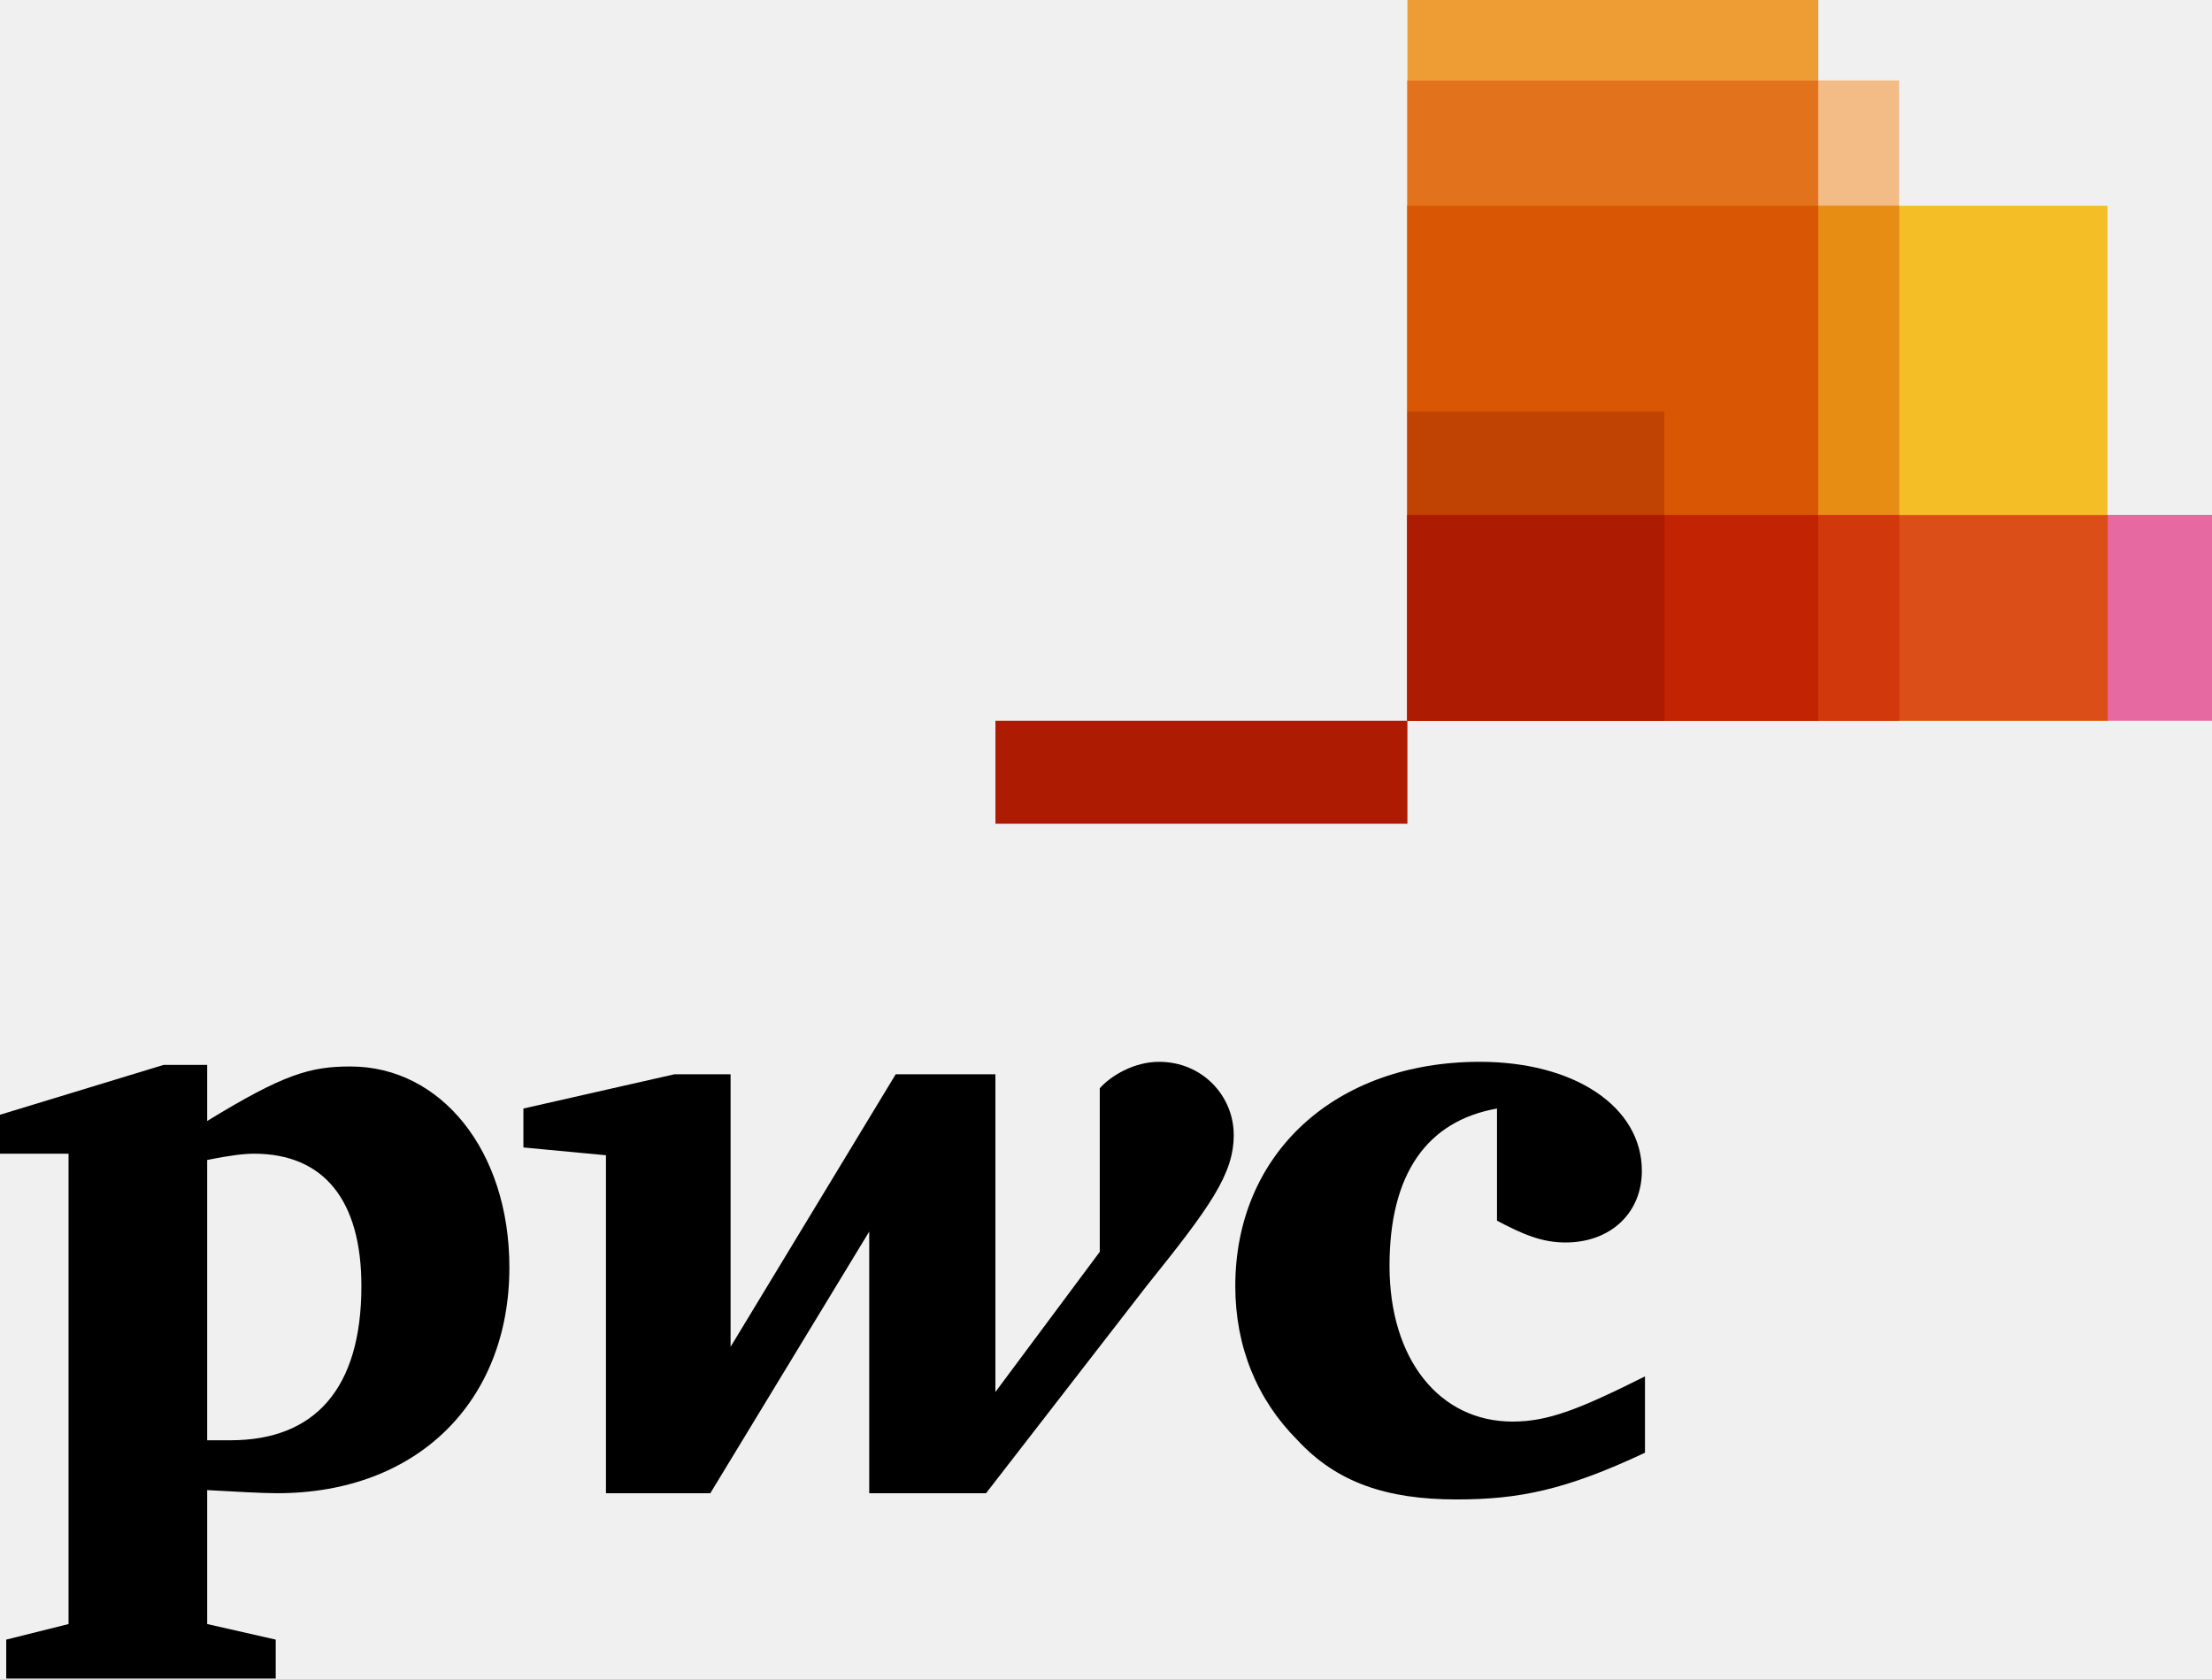
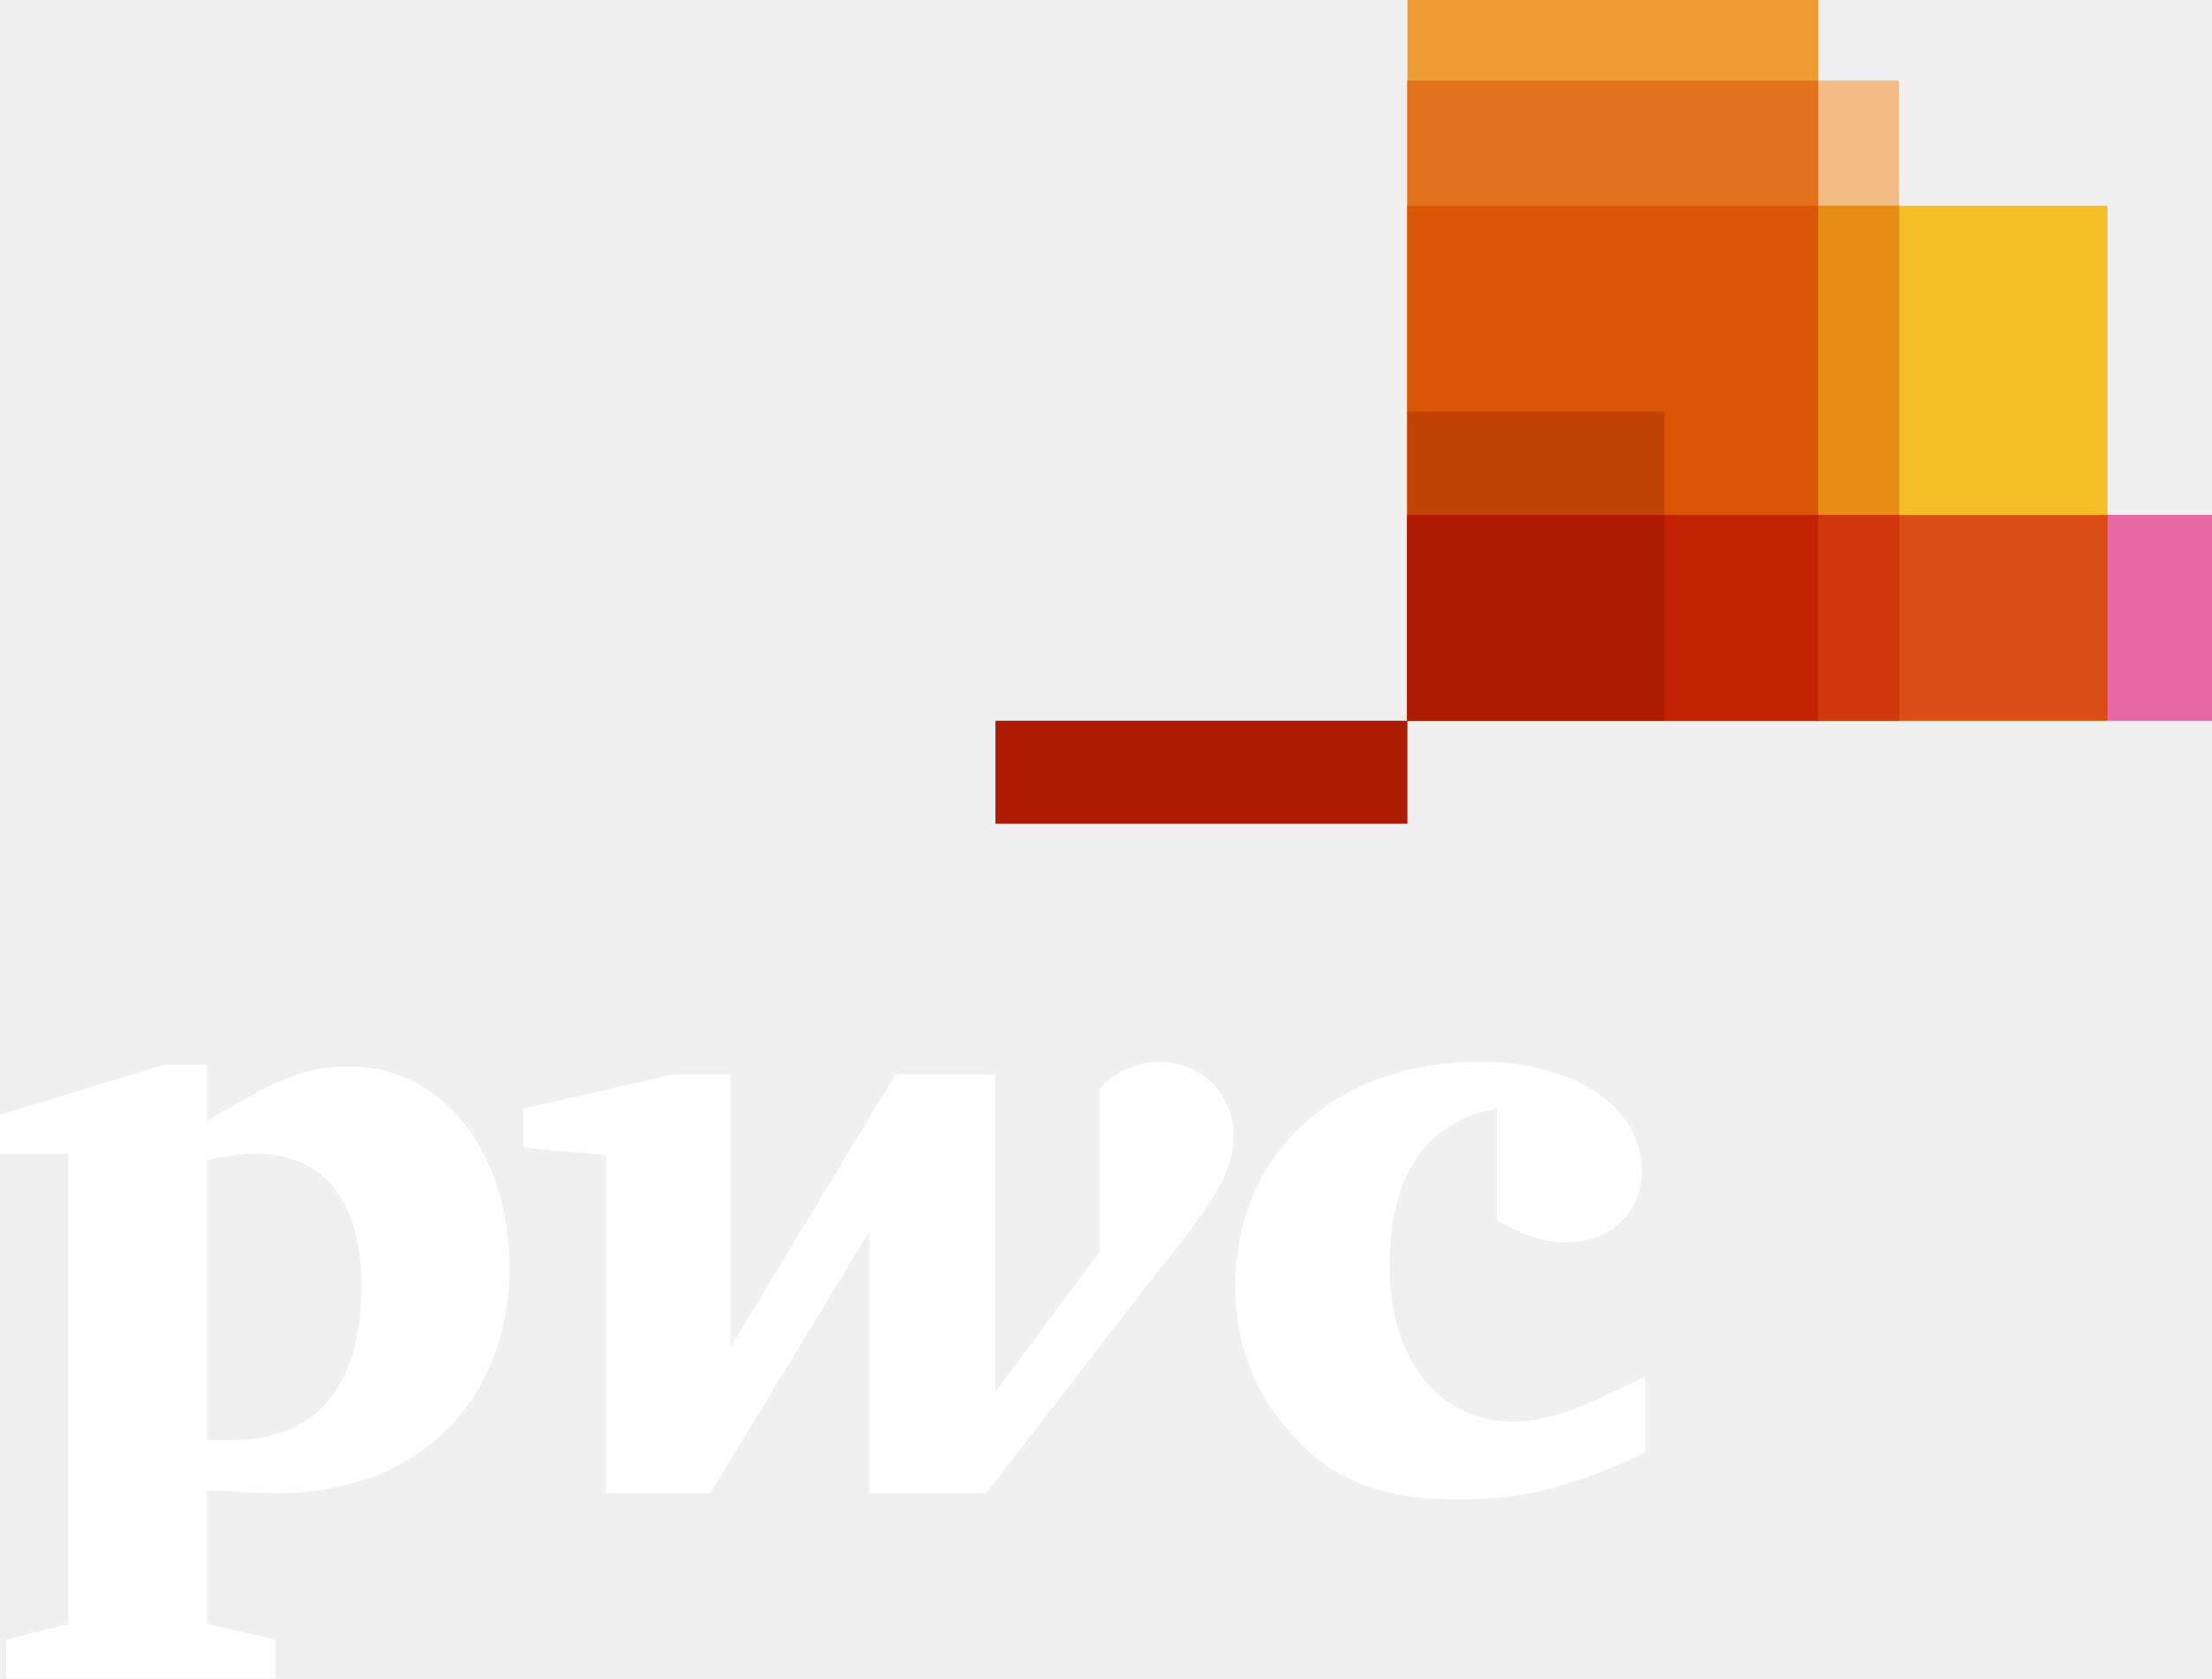
<svg xmlns="http://www.w3.org/2000/svg" version="1.1" width="1000" height="758.995" id="svg2">
  <defs id="defs4">
    <clipPath id="clipPath2940">
      <path d="m 104.072,244.53 13.958,0 0,-16.389 -13.958,0 0,16.389 z" id="path2942" />
    </clipPath>
    <clipPath id="clipPath2926">
      <path d="m 104.072,254.114 34.584,0 0,-25.973 -34.584,0 0,25.973 z" id="path2928" />
    </clipPath>
    <clipPath id="clipPath2912">
      <path d="m 104.072,263.695 21.122,0 0,-35.554 -21.122,0 0,35.554 z" id="path2914" />
    </clipPath>
    <clipPath id="clipPath2898">
      <path d="m 104.072,259.95 24.884,0 0,-31.809 -24.884,0 0,31.809 z" id="path2900" />
    </clipPath>
    <clipPath id="clipPath2884">
      <path d="m 104.072,239.726 39.448,0 0,-11.585 -39.448,0 0,11.585 z" id="path2886" />
    </clipPath>
    <clipPath id="clipPath2872">
      <path d="m 0,0 595.276,0 0,841.89 L 0,841.89 0,0 z" id="path2874" />
    </clipPath>
    <clipPath id="clipPath2852">
      <path d="m 39.118,37.134 28.126,0 0,26.954 -28.126,0 0,-26.954 z" id="path2854" />
    </clipPath>
    <clipPath id="clipPath4109">
      <path d="m 104.072,244.53 13.958,0 0,-16.389 -13.958,0 0,16.389 z" id="path4111" />
    </clipPath>
    <clipPath id="clipPath4095">
      <path d="m 104.072,254.114 34.584,0 0,-25.973 -34.584,0 0,25.973 z" id="path4097" />
    </clipPath>
    <clipPath id="clipPath4081">
      <path d="m 104.072,263.695 21.122,0 0,-35.554 -21.122,0 0,35.554 z" id="path4083" />
    </clipPath>
    <clipPath id="clipPath4067">
      <path d="m 104.072,259.95 24.884,0 0,-31.809 -24.884,0 0,31.809 z" id="path4069" />
    </clipPath>
    <clipPath id="clipPath4053">
      <path d="m 104.072,239.726 39.448,0 0,-11.585 -39.448,0 0,11.585 z" id="path4055" />
    </clipPath>
    <clipPath id="clipPath4041">
      <path d="m 0,0 595.276,0 0,841.89 L 0,841.89 0,0 z" id="path4043" />
    </clipPath>
    <clipPath id="clipPath4021">
      <path d="m 39.118,37.134 28.126,0 0,26.954 -28.126,0 0,-26.954 z" id="path4023" />
    </clipPath>
    <clipPath id="clipPath4041-7">
      <path d="m 0,0 595.276,0 0,841.89 L 0,841.89 0,0 z" id="path4043-1" />
    </clipPath>
    <clipPath id="clipPath4053-7">
      <path d="m 104.072,239.726 39.448,0 0,-11.585 -39.448,0 0,11.585 z" id="path4055-7" />
    </clipPath>
    <clipPath id="clipPath4067-7">
      <path d="m 104.072,259.95 24.884,0 0,-31.809 -24.884,0 0,31.809 z" id="path4069-7" />
    </clipPath>
    <clipPath id="clipPath4081-3">
      <path d="m 104.072,263.695 21.122,0 0,-35.554 -21.122,0 0,35.554 z" id="path4083-3" />
    </clipPath>
    <clipPath id="clipPath4095-5">
      <path d="m 104.072,254.114 34.584,0 0,-25.973 -34.584,0 0,25.973 z" id="path4097-9" />
    </clipPath>
    <clipPath id="clipPath4109-9">
      <path d="m 104.072,244.53 13.958,0 0,-16.389 -13.958,0 0,16.389 z" id="path4111-8" />
    </clipPath>
  </defs>
  <path d="m 1000,325.903 -363.735,0 0,-93.1 363.735,0 0,93.1 z" id="path4061" style="fill:#e669a2;fill-opacity:1;fill-rule:nonzero;stroke:none;color:#000000;marker:none;visibility:visible;display:inline;overflow:visible;enable-background:accumulate" />
  <path d="m 952.756,325.903 -316.491,0 0,-232.852 316.491,0 0,232.852 z" id="path4103" style="fill:#f3be26;fill-opacity:1;fill-rule:nonzero;stroke:none;color:#000000;marker:none;visibility:visible;display:inline;overflow:visible;enable-background:accumulate" />
  <path d="m 821.998,325.903 -185.734,0 0,-325.903 185.734,0 0,325.903 z" id="path4089" style="fill:#ee9c34;fill-opacity:1;fill-rule:nonzero;stroke:none;color:#000000;marker:none;visibility:visible;display:inline;overflow:visible;enable-background:accumulate" />
  <path d="m 858.539,325.903 -222.274,0 0,-289.537 222.274,0 0,289.537 z" id="path4075" style="fill:#f3bc87;fill-opacity:1;fill-rule:nonzero;stroke:none;color:#000000;marker:none;visibility:visible;display:inline;overflow:visible;enable-background:accumulate" />
  <path d="m 636.213,36.421 0,289.453 185.765,0 0,-289.453 -185.765,0 z" id="path4688" style="fill:#e3721c;fill-opacity:1;fill-rule:nonzero;stroke:none;color:#000000;marker:none;visibility:visible;display:inline;overflow:visible;enable-background:accumulate" />
  <path d="m 450.016,325.903 186.248,0 0,46.555 -186.248,0 0,-46.555 z" id="path4119" style="fill:#ad1b02;fill-opacity:1;fill-rule:nonzero;stroke:none;color:#000000;marker:none;visibility:visible;display:inline;overflow:visible;enable-background:accumulate" />
  <path d="m 636.213,93 0,232.873 222.432,0 0,-232.873 -222.432,0 z" id="path4698" style="fill:#e88d14;fill-opacity:1;fill-rule:nonzero;stroke:none;color:#000000;marker:none;visibility:visible;display:inline;overflow:visible;enable-background:accumulate" />
  <path d="m 636.213,93 0,232.873 185.765,0 0,-232.873 -185.765,0 z" id="path4693" style="fill:#d85604;fill-opacity:1;fill-rule:nonzero;stroke:none;color:#000000;marker:none;visibility:visible;display:inline;overflow:visible;enable-background:accumulate" />
  <path d="m 752.414,325.903 -116.149,0 0,-139.761 116.149,0 0,139.761 z" id="path4117" style="fill:#c14303;fill-opacity:1;fill-rule:nonzero;stroke:none;color:#000000;marker:none;visibility:visible;display:inline;overflow:visible;enable-background:accumulate" />
  <path d="m 636.213,232.87 0,93.004 316.65,0 0,-93.004 -316.65,0 z" id="path4713" style="fill:#db4e18;fill-opacity:1;fill-rule:nonzero;stroke:none;color:#000000;marker:none;visibility:visible;display:inline;overflow:visible;enable-background:accumulate" />
  <path d="m 636.213,232.87 0,93.004 222.432,0 0,-93.004 -222.432,0 z" id="path4708" style="fill:#d1390d;fill-opacity:1;fill-rule:nonzero;stroke:none;color:#000000;marker:none;visibility:visible;display:inline;overflow:visible;enable-background:accumulate" />
  <path d="m 636.213,232.87 0,93.004 185.765,0 0,-93.004 -185.765,0 z" id="path4703" style="fill:#c22303;fill-opacity:1;fill-rule:nonzero;stroke:none;color:#000000;marker:none;visibility:visible;display:inline;overflow:visible;enable-background:accumulate" />
  <path d="m 636.213,232.87 0,93.004 116.315,0 0,-93.004 -116.315,0 z" id="path4625" style="fill:#ad1b02;fill-opacity:1;fill-rule:nonzero;stroke:none;color:#000000;marker:none;visibility:visible;display:inline;overflow:visible;enable-background:accumulate" />
  <g transform="translate(-128.4989,323.7918)" id="g2925">
-     <path id="path2850" style="fill:#000000;fill-opacity:1;fill-rule:nonzero;stroke:none" d="m 805.259,177.456 c -31.69,5.634 -48.592,29.577 -48.592,71.127 0,42.254 22.535,70.423 55.634,70.423 16.197,0 30.282,-5.634 59.859,-20.423 0,34.507 0,34.507 0,34.507 -35.915,16.901 -57.042,21.127 -85.211,21.127 -31.69,0 -54.225,-7.746 -71.831,-26.761 -18.31,-18.31 -28.169,-42.254 -28.169,-69.718 0,-59.859 45.07,-101.408 110.563,-101.408 42.958,0 73.239,20.423 73.239,49.296 0,19.014 -14.085,32.394 -34.507,32.394 -10.563,0 -19.014,-3.521 -30.986,-9.859" />
-     <path id="path2852" style="fill:#000000;fill-opacity:1;fill-rule:nonzero;stroke:none" d="m 646.809,257.738 c 28.873,-35.915 39.437,-50.704 39.437,-68.31 0,-17.606 -14.085,-33.099 -33.803,-33.099 -11.268,0 -21.831,6.338 -26.761,11.972 0,73.944 0,73.944 0,73.944 -47.183,63.38 -47.183,63.38 -47.183,63.38 0,-143.662 0,-143.662 0,-143.662 -45.07,0 -45.07,0 -45.07,0 -74.648,123.239 -74.648,123.239 -74.648,123.239 0,-123.239 0,-123.239 0,-123.239 -25.352,0 -25.352,0 -25.352,0 -68.31,15.493 -68.31,15.493 -68.31,15.493 0,17.606 0,17.606 0,17.606 37.324,3.521 37.324,3.521 37.324,3.521 0,152.817 0,152.817 0,152.817 47.183,0 47.183,0 47.183,0 71.831,-118.31 71.831,-118.31 71.831,-118.31 0,118.31 0,118.31 0,118.31 52.817,0 52.817,0 52.817,0" />
-     <path id="path2862" style="fill:#000000;fill-opacity:1;fill-rule:nonzero;stroke:none" d="m 222.161,327.456 c 5.634,0 7.042,0 10.563,0 38.028,0 59.155,-23.239 59.155,-69.718 0,-38.732 -16.901,-59.859 -48.592,-59.859 -4.225,0 -10.563,0.704 -21.127,2.817 l 0,126.761 z m 0,83.099 c 30.986,7.042 30.986,7.042 30.986,7.042 0,17.606 0,17.606 0,17.606 -121.831,0 -121.831,0 -121.831,0 0,-17.606 0,-17.606 0,-17.606 28.169,-7.042 28.169,-7.042 28.169,-7.042 0,-212.676 0,-212.676 0,-212.676 -30.986,0 -30.986,0 -30.986,0 0,-17.606 0,-17.606 0,-17.606 73.944,-22.535 73.944,-22.535 73.944,-22.535 19.718,0 19.718,0 19.718,0 0,25.352 0,25.352 0,25.352 34.507,-21.127 46.479,-24.648 64.789,-24.648 40.845,0 71.831,38.028 71.831,90.845 0,60.563 -41.549,102.113 -104.93,102.113 -7.042,0 -19.014,-0.704 -31.69,-1.408" />
+     <path id="path2850" style="fill:#ffffff;fill-opacity:1;fill-rule:nonzero;stroke:none" d="m 805.259,177.456 c -31.69,5.634 -48.592,29.577 -48.592,71.127 0,42.254 22.535,70.423 55.634,70.423 16.197,0 30.282,-5.634 59.859,-20.423 0,34.507 0,34.507 0,34.507 -35.915,16.901 -57.042,21.127 -85.211,21.127 -31.69,0 -54.225,-7.746 -71.831,-26.761 -18.31,-18.31 -28.169,-42.254 -28.169,-69.718 0,-59.859 45.07,-101.408 110.563,-101.408 42.958,0 73.239,20.423 73.239,49.296 0,19.014 -14.085,32.394 -34.507,32.394 -10.563,0 -19.014,-3.521 -30.986,-9.859" />
+     <path id="path2852" style="fill:#ffffff;fill-opacity:1;fill-rule:nonzero;stroke:none" d="m 646.809,257.738 c 28.873,-35.915 39.437,-50.704 39.437,-68.31 0,-17.606 -14.085,-33.099 -33.803,-33.099 -11.268,0 -21.831,6.338 -26.761,11.972 0,73.944 0,73.944 0,73.944 -47.183,63.38 -47.183,63.38 -47.183,63.38 0,-143.662 0,-143.662 0,-143.662 -45.07,0 -45.07,0 -45.07,0 -74.648,123.239 -74.648,123.239 -74.648,123.239 0,-123.239 0,-123.239 0,-123.239 -25.352,0 -25.352,0 -25.352,0 -68.31,15.493 -68.31,15.493 -68.31,15.493 0,17.606 0,17.606 0,17.606 37.324,3.521 37.324,3.521 37.324,3.521 0,152.817 0,152.817 0,152.817 47.183,0 47.183,0 47.183,0 71.831,-118.31 71.831,-118.31 71.831,-118.31 0,118.31 0,118.31 0,118.31 52.817,0 52.817,0 52.817,0" />
+     <path id="path2862" style="fill:#ffffff;fill-opacity:1;fill-rule:nonzero;stroke:none" d="m 222.161,327.456 c 5.634,0 7.042,0 10.563,0 38.028,0 59.155,-23.239 59.155,-69.718 0,-38.732 -16.901,-59.859 -48.592,-59.859 -4.225,0 -10.563,0.704 -21.127,2.817 l 0,126.761 z m 0,83.099 c 30.986,7.042 30.986,7.042 30.986,7.042 0,17.606 0,17.606 0,17.606 -121.831,0 -121.831,0 -121.831,0 0,-17.606 0,-17.606 0,-17.606 28.169,-7.042 28.169,-7.042 28.169,-7.042 0,-212.676 0,-212.676 0,-212.676 -30.986,0 -30.986,0 -30.986,0 0,-17.606 0,-17.606 0,-17.606 73.944,-22.535 73.944,-22.535 73.944,-22.535 19.718,0 19.718,0 19.718,0 0,25.352 0,25.352 0,25.352 34.507,-21.127 46.479,-24.648 64.789,-24.648 40.845,0 71.831,38.028 71.831,90.845 0,60.563 -41.549,102.113 -104.93,102.113 -7.042,0 -19.014,-0.704 -31.69,-1.408" />
  </g>
</svg>
